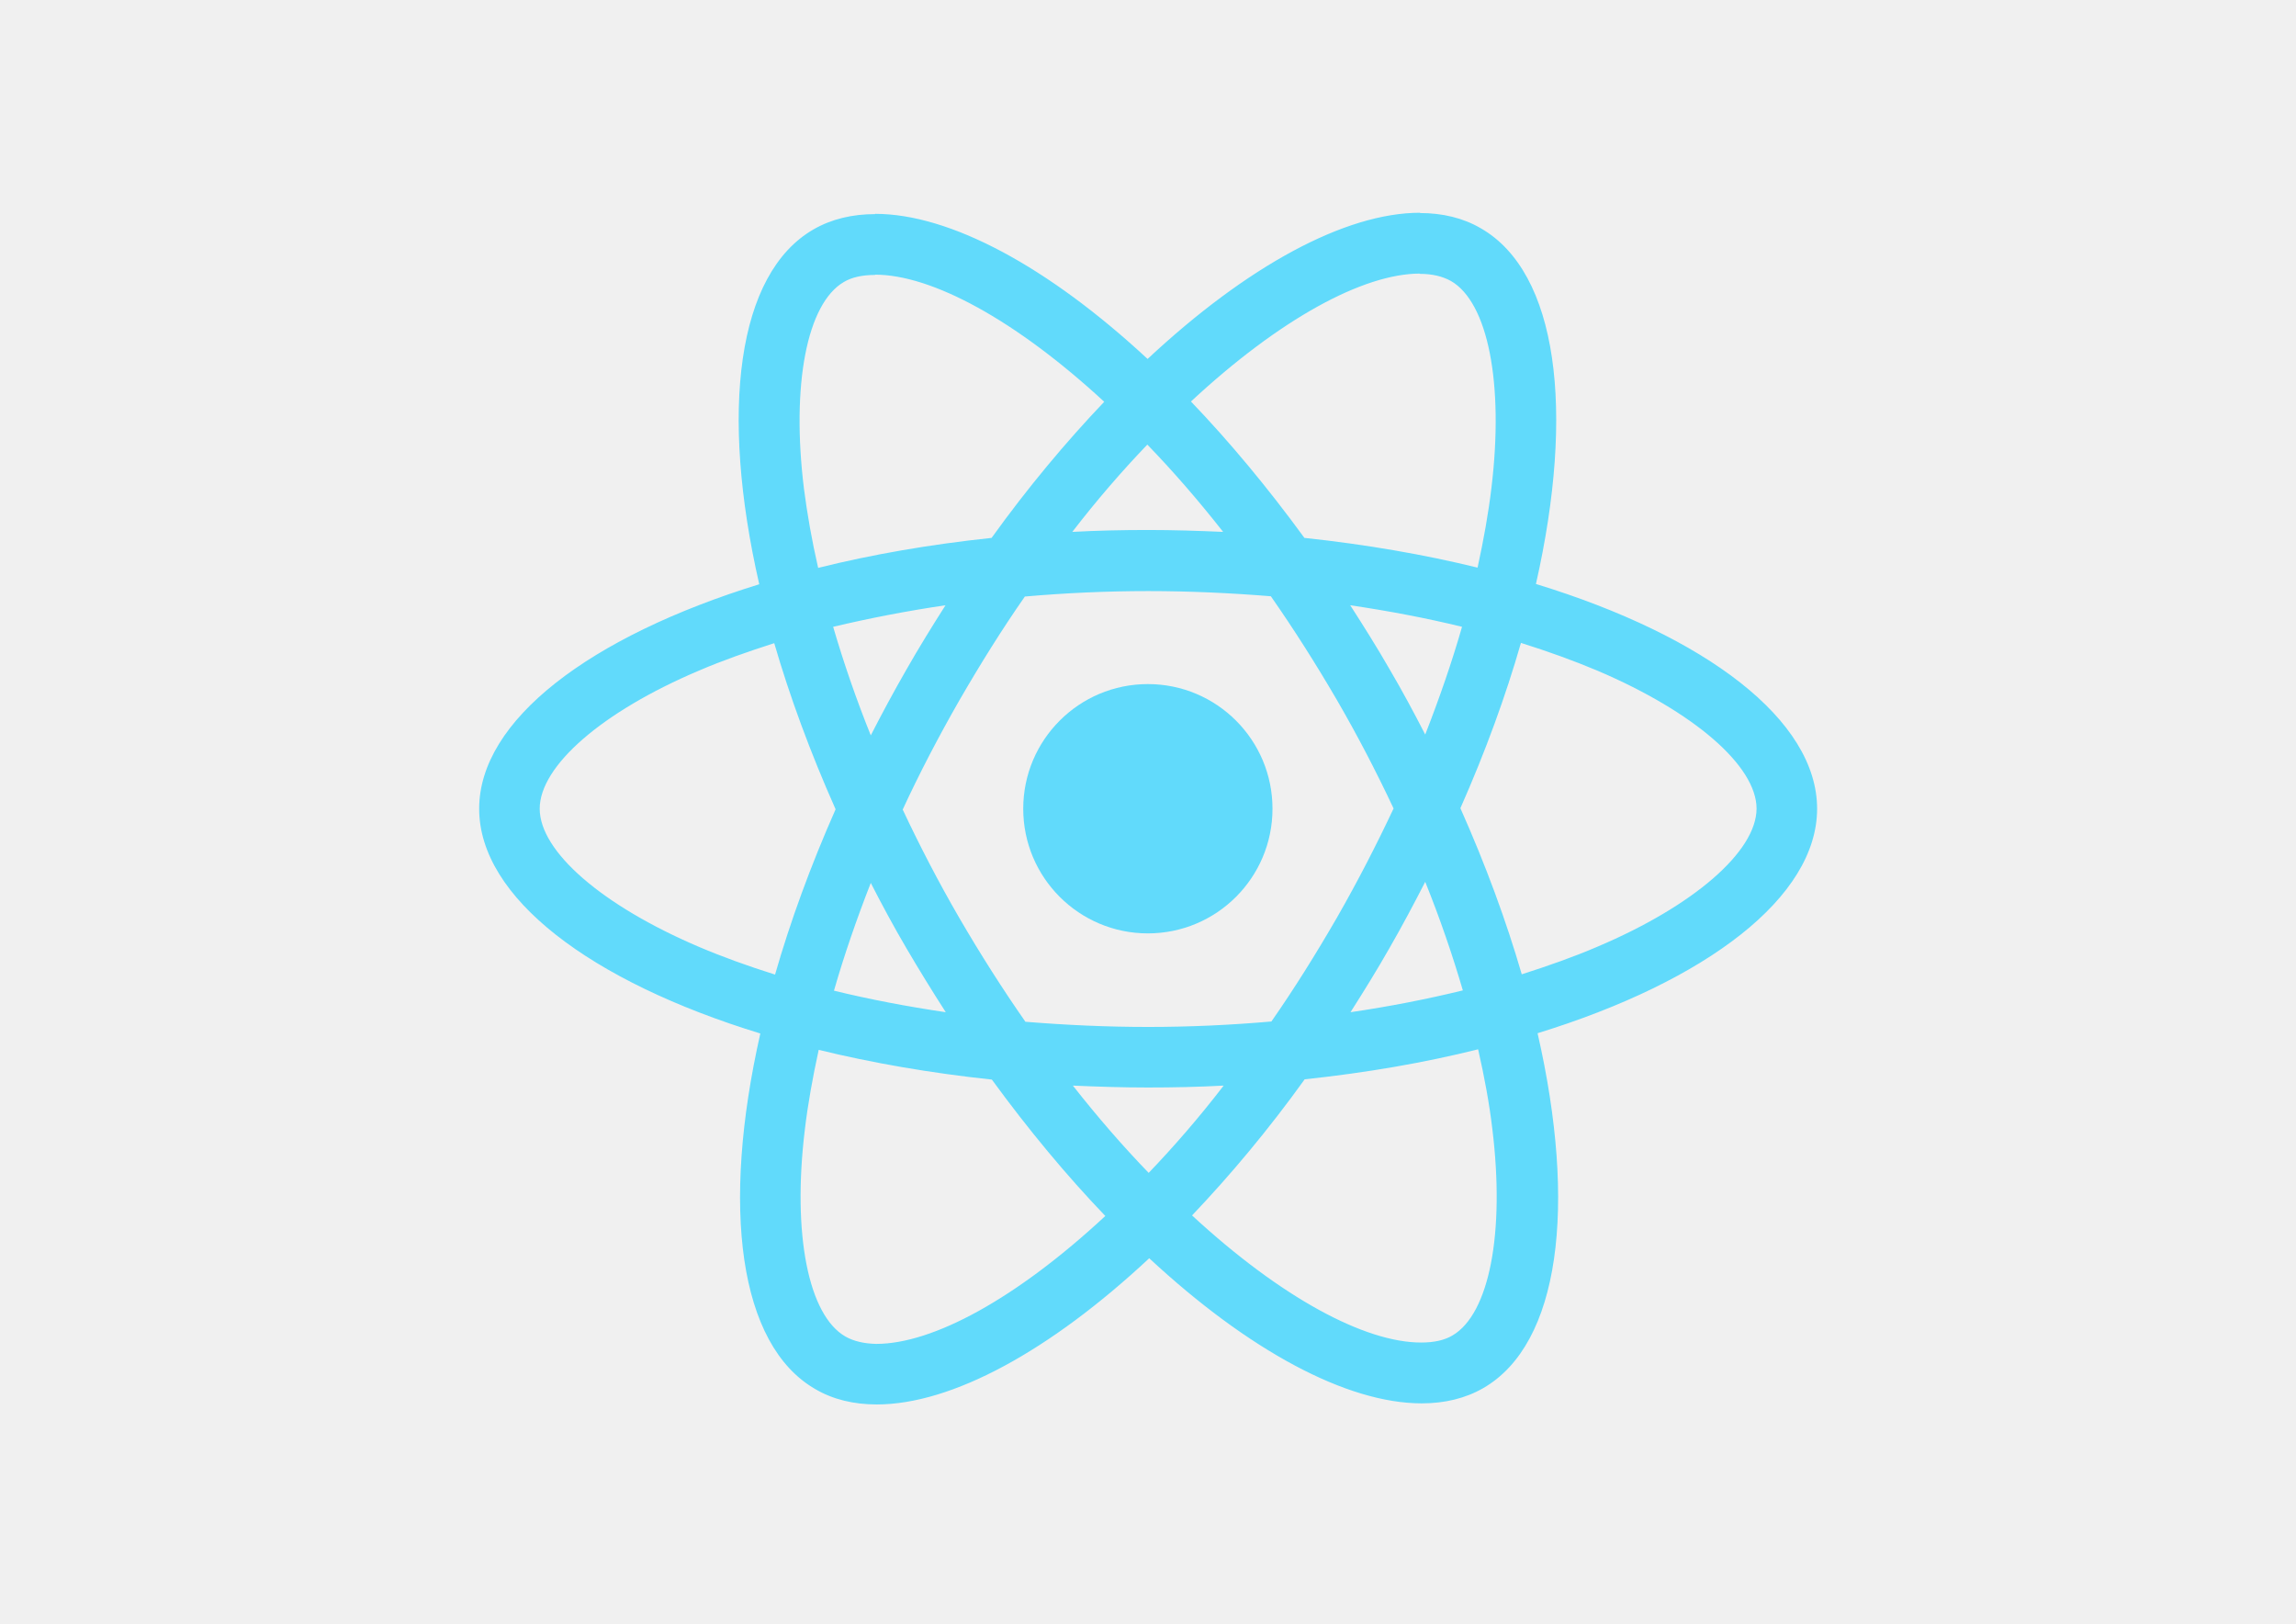
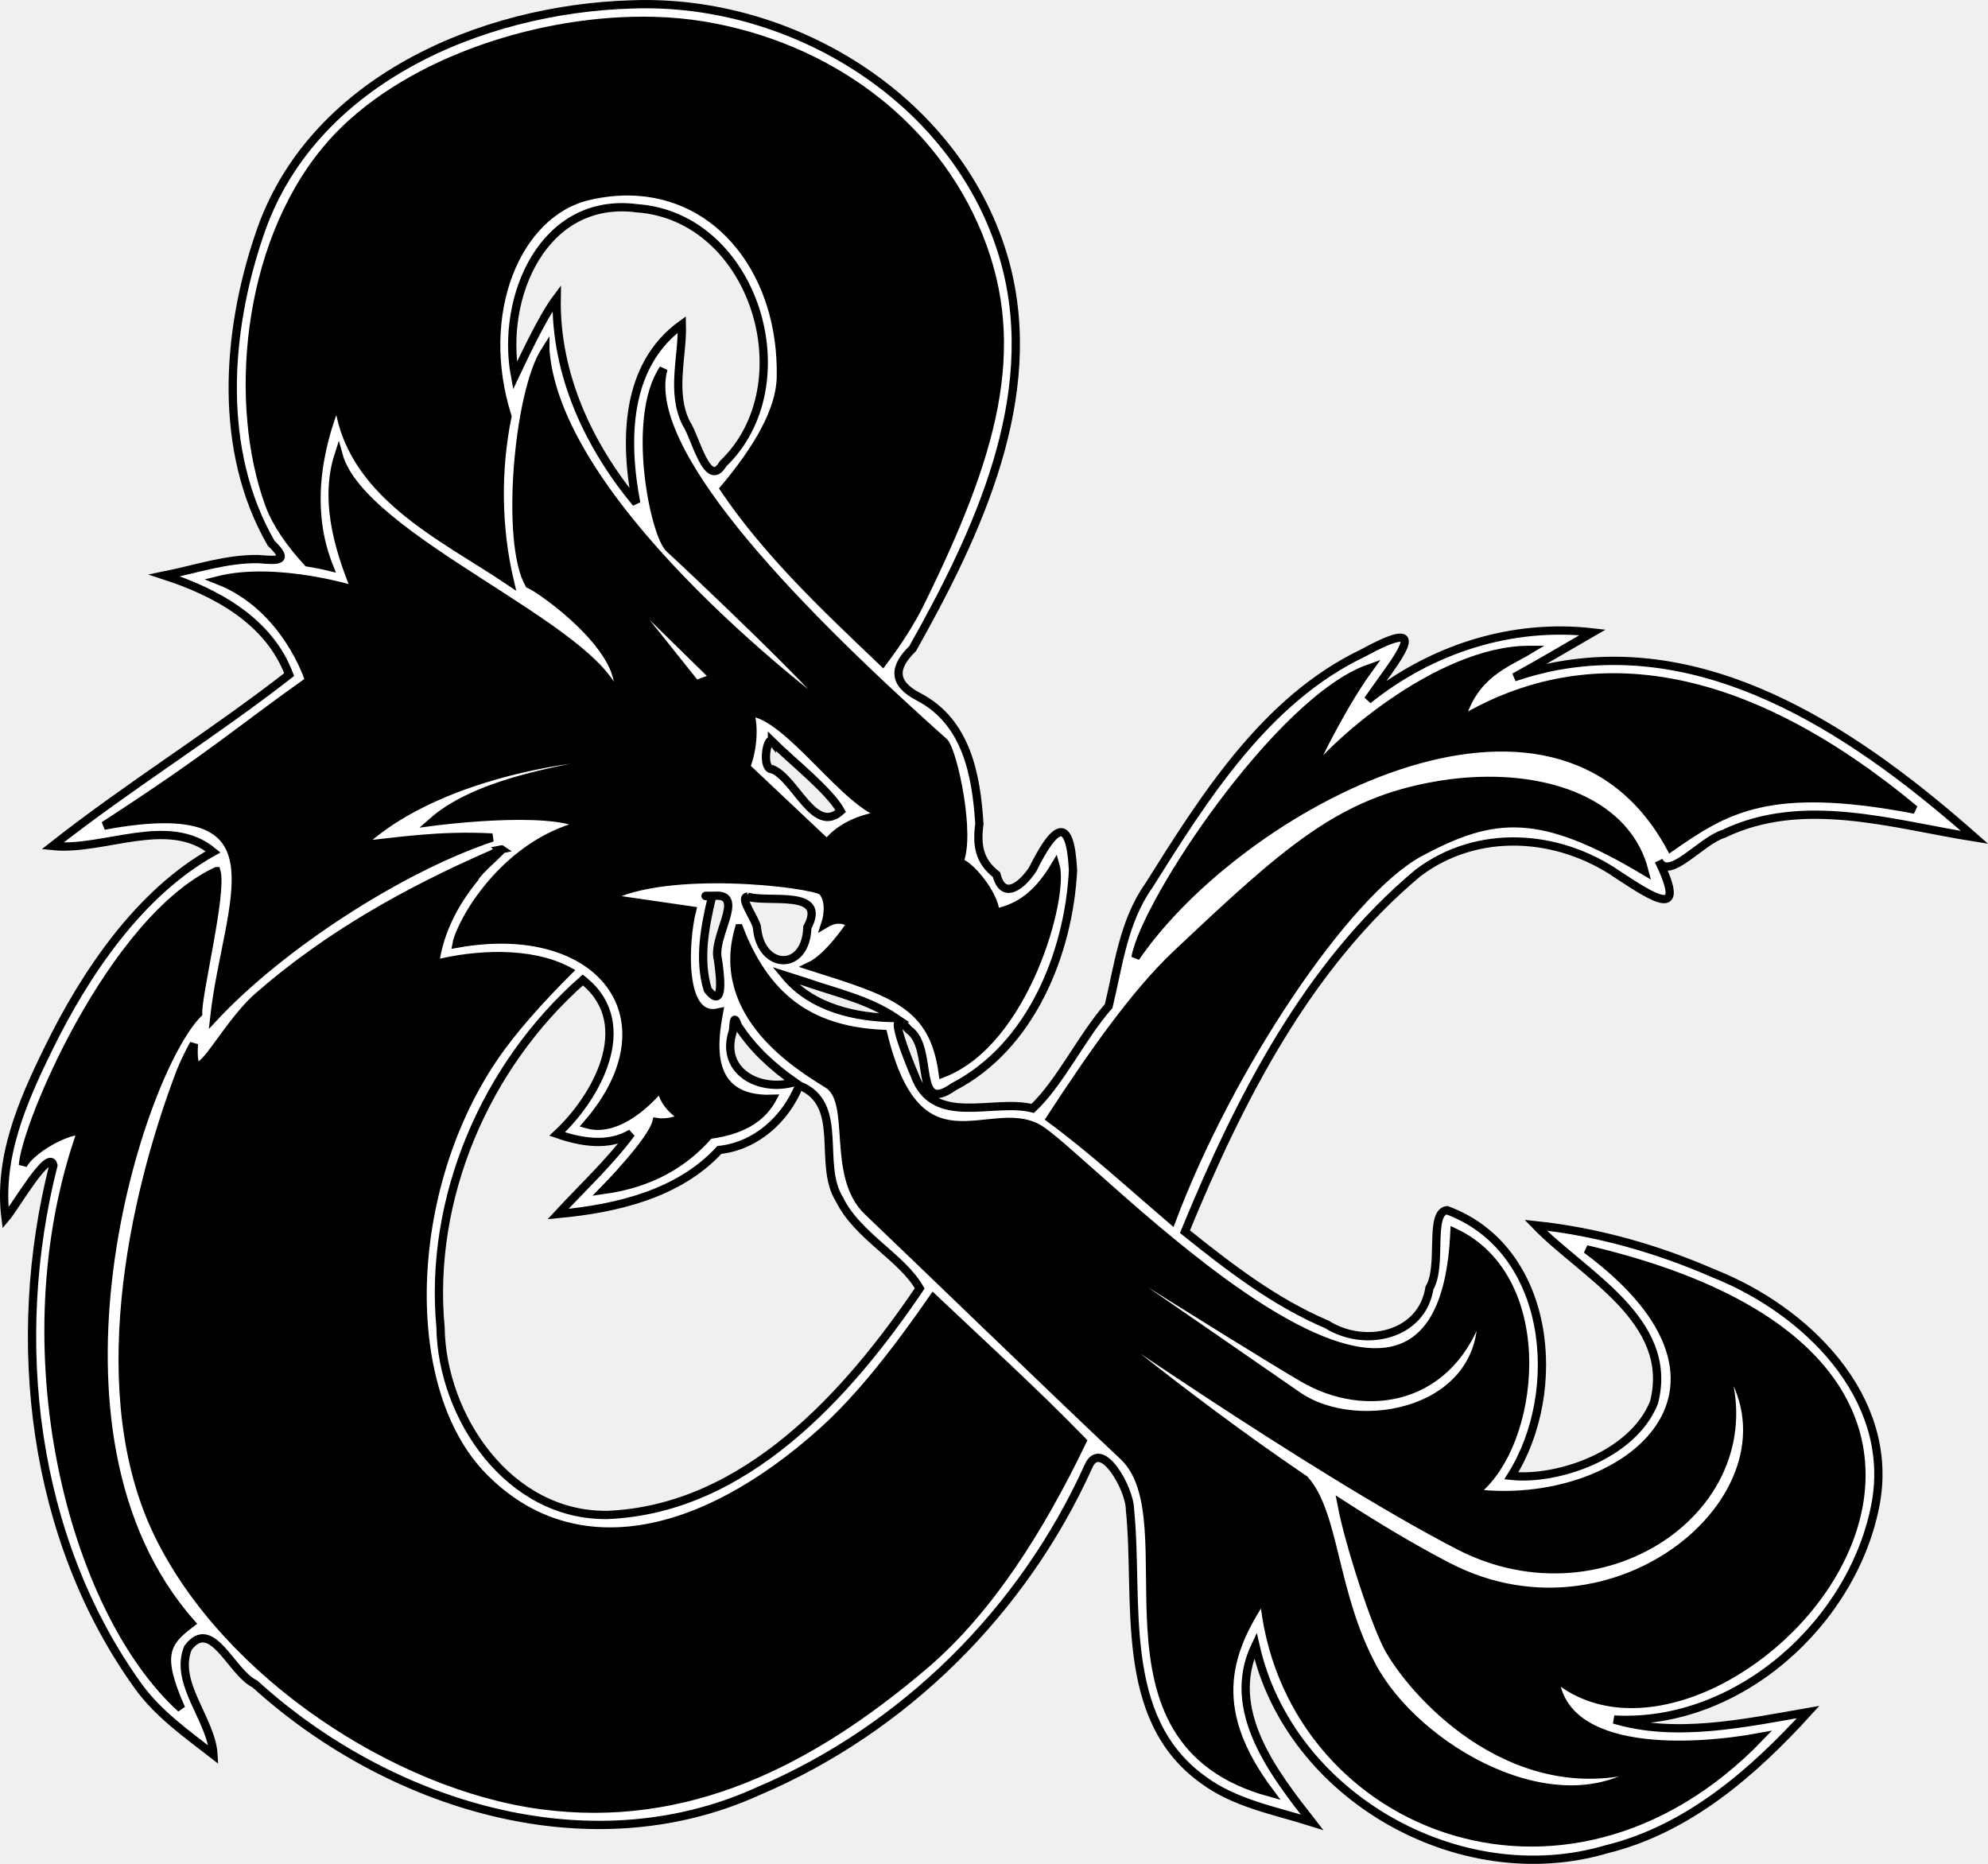
- <svg xmlns="http://www.w3.org/2000/svg" viewBox="0 0 841.9 595.3">
-   <g fill="#61DAFB">
-     <path d="M666.3 296.5c0-32.5-40.7-63.3-103.1-82.4 14.4-63.6 8-114.2-20.2-130.4-6.5-3.8-14.1-5.6-22.4-5.6v22.3c4.6 0 8.3.9 11.4 2.6 13.6 7.8 19.5 37.5 14.9 75.7-1.1 9.4-2.9 19.3-5.1 29.4-19.6-4.8-41-8.5-63.5-10.9-13.5-18.5-27.5-35.3-41.6-50 32.6-30.3 63.2-46.9 84-46.9V78c-27.5 0-63.5 19.6-99.9 53.6-36.4-33.8-72.4-53.2-99.9-53.2v22.3c20.7 0 51.4 16.5 84 46.6-14 14.7-28 31.4-41.3 49.9-22.6 2.4-44 6.1-63.6 11-2.3-10-4-19.7-5.2-29-4.7-38.2 1.1-67.9 14.6-75.8 3-1.8 6.9-2.6 11.5-2.6V78.5c-8.4 0-16 1.8-22.6 5.6-28.1 16.2-34.4 66.7-19.9 130.1-62.2 19.2-102.7 49.9-102.7 82.3 0 32.5 40.7 63.3 103.1 82.4-14.4 63.6-8 114.2 20.2 130.4 6.5 3.8 14.1 5.6 22.5 5.6 27.5 0 63.5-19.6 99.9-53.6 36.4 33.8 72.4 53.2 99.9 53.2 8.4 0 16-1.8 22.6-5.6 28.1-16.2 34.4-66.7 19.9-130.1 62-19.1 102.5-49.9 102.5-82.3zm-130.2-66.7c-3.7 12.9-8.3 26.2-13.5 39.5-4.1-8-8.4-16-13.1-24-4.6-8-9.5-15.8-14.4-23.4 14.2 2.1 27.9 4.7 41 7.9zm-45.8 106.5c-7.8 13.5-15.8 26.3-24.1 38.2-14.9 1.3-30 2-45.2 2-15.1 0-30.2-.7-45-1.9-8.3-11.9-16.4-24.6-24.2-38-7.6-13.1-14.5-26.4-20.8-39.8 6.2-13.4 13.2-26.8 20.7-39.9 7.8-13.5 15.8-26.3 24.1-38.2 14.9-1.3 30-2 45.2-2 15.1 0 30.2.7 45 1.9 8.3 11.9 16.4 24.6 24.2 38 7.6 13.1 14.5 26.4 20.8 39.8-6.3 13.4-13.2 26.8-20.7 39.9zm32.3-13c5.4 13.4 10 26.8 13.8 39.8-13.1 3.2-26.9 5.9-41.2 8 4.9-7.7 9.8-15.6 14.4-23.7 4.6-8 8.9-16.1 13-24.1zM421.2 430c-9.3-9.6-18.6-20.3-27.8-32 9 .4 18.2.7 27.5.7 9.4 0 18.7-.2 27.8-.7-9 11.7-18.3 22.4-27.5 32zm-74.4-58.9c-14.2-2.1-27.9-4.7-41-7.9 3.7-12.9 8.3-26.2 13.5-39.5 4.1 8 8.4 16 13.1 24 4.7 8 9.5 15.8 14.4 23.4zM420.7 163c9.3 9.6 18.6 20.3 27.8 32-9-.4-18.2-.7-27.5-.7-9.4 0-18.7.2-27.8.7 9-11.7 18.3-22.4 27.5-32zm-74 58.9c-4.9 7.7-9.8 15.6-14.4 23.7-4.6 8-8.9 16-13 24-5.4-13.4-10-26.8-13.8-39.8 13.1-3.1 26.9-5.8 41.2-7.9zm-90.5 125.2c-35.4-15.1-58.3-34.9-58.3-50.6 0-15.7 22.9-35.6 58.3-50.6 8.6-3.7 18-7 27.7-10.1 5.7 19.6 13.2 40 22.5 60.9-9.2 20.8-16.6 41.1-22.2 60.6-9.9-3.1-19.3-6.5-28-10.2zM310 490c-13.6-7.8-19.5-37.5-14.9-75.7 1.1-9.4 2.9-19.3 5.1-29.4 19.6 4.8 41 8.5 63.5 10.9 13.5 18.5 27.5 35.3 41.6 50-32.6 30.3-63.2 46.9-84 46.9-4.5-.1-8.3-1-11.3-2.7zm237.2-76.2c4.7 38.2-1.1 67.9-14.6 75.8-3 1.8-6.9 2.6-11.5 2.6-20.7 0-51.4-16.5-84-46.6 14-14.7 28-31.4 41.3-49.9 22.6-2.4 44-6.1 63.6-11 2.3 10.1 4.1 19.8 5.2 29.1zm38.5-66.7c-8.6 3.7-18 7-27.7 10.1-5.7-19.6-13.2-40-22.5-60.9 9.2-20.8 16.6-41.1 22.2-60.6 9.9 3.1 19.3 6.5 28.1 10.2 35.4 15.1 58.3 34.9 58.3 50.6-.1 15.7-23 35.6-58.4 50.6zM320.8 78.4z" />
-     <circle cx="420.9" cy="296.5" r="45.7" />
-     <path d="M520.5 78.1z" />
+ <svg xmlns="http://www.w3.org/2000/svg" width="67.859mm" height="63.622mm" viewBox="0 0 240.446 225.431" id="svg6026" version="1.1">
+   <defs id="defs6028" />
+   <g id="layer1" transform="translate(371.6515,-919.6465)">
+     <path style="display:inline;fill:#ffffff;fill-opacity:1;fill-rule:evenodd;stroke:#000000;stroke-width:1px;stroke-linecap:butt;stroke-linejoin:miter;stroke-opacity:1" d="m -295.245,920.179 c -18.282,0.534 -38.87,9.305 -45.045,27.902 -4.025,11.851 -5.013,26.082 1.429,37.258 2.348,2.267 0.788,2.111 -1.564,1.924 -3.873,-0.054 -7.582,1.228 -11.338,1.982 6.249,2.035 12.642,5.483 15.086,11.99 -9.34,7.279 -19.359,13.439 -28.625,20.732 6.235,0.647 14.029,-3.782 19.428,0.705 -8.845,4.92 -15.44,14.594 -19.969,23.902 -3.113,6.355 -6.062,13.136 -5.135,20.414 1.138,-1.327 5.306,-8.618 5.784,-6.404 -5.358,21.096 -2.602,45.193 10.329,63.088 2.431,3.325 5.821,5.706 9.035,8.205 -0.237,-4.262 -4.829,-8.695 -3.086,-12.93 2.888,-3.832 5.206,2.985 8.103,4.372 16.016,14.571 40.273,22.316 60.832,12.975 17.686,-7.499 32.067,-21.791 39.966,-39.282 1.52,-3.503 5.033,2.682 5.031,5.218 1.123,10.954 -1.567,25.169 8.814,32.645 3.856,2.89 8.713,3.745 13.201,5.162 -4.595,-5.892 -10.597,-13.514 -6.84,-21.379 4.088,18.228 24.682,29.924 42.49,24.639 9.829,-2.412 17.71,-9.28 24.357,-16.588 -7.635,1.334 -16.07,3.15 -23.467,0.906 14.994,0.861 29.054,-11.805 31.668,-26.273 2.241,-12.812 -8.555,-23.29 -19.555,-27.652 -6.864,-2.999 -14.149,-5.08 -21.607,-5.863 5.739,5.946 16.873,11.472 14.326,21.432 -2.589,6.507 -11.852,9.465 -17.264,8.883 6.455,-10.229 4.861,-27.466 -7.785,-32.13 -2.205,0.272 -0.519,6.778 -2.111,9.396 -0.915,5.831 -7.856,7.284 -12.391,4.428 -6.339,-2.693 -11.85,-6.943 -17.184,-11.225 6.573,-15.994 14.794,-32.217 28.217,-43.412 7.173,-5.395 16.902,-4.742 24.115,0.219 4.352,2.859 8.507,5.597 4.955,-1.678 1.241,2.523 5.089,-2.401 7.873,-3.25 9.611,-4.627 20.459,-1.134 30.344,0.434 -13.649,-12.051 -31.106,-24.194 -50.332,-20.76 -1.799,0.32 -3.677,0.831 -5.342,1.393 3.189,-1.744 6.306,-3.616 9.457,-5.428 -9.8,-1.124 -19.542,2.038 -27.162,8.172 3.304,-4.785 8.366,-10.551 -0.557,-5.689 -11.802,5.617 -19.208,17.425 -25.936,28.144 -3.082,4.337 -3.692,9.765 -4.861,14.568 -3.324,3.811 -5.863,9.251 -9.18,12.375 -4.84,-1.217 -12.048,2.341 -14.305,-4.066 -0.641,-1.487 -3.746,-9.013 -0.682,-5.428 3.101,2.113 0.475,10.4 5.398,6.891 9.36,-4.829 13.94,-16.134 14.459,-26.182 -0.354,-6.877 -2.274,-5.36 -4.883,-0.111 -1.296,1.94 -3.558,3.8 -4.373,0.633 -2.13,-1.669 -2.409,-3.578 -2.07,-6.16 -0.375,-5.855 -1.527,-12.317 -7.326,-15.337 -3.215,-1.667 -3.062,-3.596 -0.743,-5.85 7.819,-13.919 15.611,-30.377 11.191,-46.666 -5.341,-19.462 -25.5,-32.002 -45.176,-31.242 z m 0.625,24.652 c 14.246,1.008 20.455,21.279 10.416,30.908 -1.889,3.227 -3.332,-3.294 -4.469,-4.928 -1.846,-3.78 -0.407,-7.951 -0.51,-11.928 -6.904,4.987 -6.96,14.092 -5.518,21.605 -5.779,-6.981 -9.774,-15.55 -9.623,-24.775 -1.823,2.425 -4.338,7.912 -5.041,9.383 -1.759,-9.55 3.44,-21.723 14.744,-20.266 z m 16.338,64.478 c 2.603,2.553 6.997,6.016 8.318,8.436 -3.196,2.885 -5.429,-3.86 -8.253,-5.059 -1.401,0.044 -0.642,-4.085 -0.065,-3.376 z m -6.881,18.668 c 3.736,-0.225 -0.392,4.972 0.338,7.719 0.256,1.673 0.858,6.306 -1.227,3.656 -1.119,-3.667 -0.345,-7.615 0.516,-11.252 -1.987,-0.174 0.333,-0.086 0.373,-0.123 z m 3.93,0.105 c 2.339,0.816 9.764,-0.989 7.232,3.715 -0.162,5.388 -5.555,5.158 -6.083,0.18 0.046,-0.9 -2.265,-3.804 -1.148,-3.894 z m 6.947,10.312 c 3.71,1.29 7.685,2.158 10.984,4.385 -4.872,-0.045 -10.161,-1.223 -13.406,-5.16 z m -26.594,0 c 6.221,5.266 1.364,13.992 -3.383,18.402 2.867,0.993 6.221,1.592 8.963,-0.088 -2.624,3.537 -5.871,6.545 -8.854,9.768 7.041,-0.656 14.561,-2.392 19.51,-7.748 4.454,-0.487 8.016,-3.738 9.66,-7.803 5.621,2.259 2.139,9.494 4.877,13.805 2.154,4.394 7.544,6.968 9.695,10.74 -8.697,12.851 -21.101,26.698 -37.729,27.4 -11.989,0.194 -20.081,-11.903 -20.229,-22.691 -1.455,-15.539 5.364,-31.603 17.213,-42.01 l 0.275,0.225 z m 18.457,5.269 c 1.753,2.757 4.207,5 6.867,6.863 -4.156,1.257 -9.036,-1.261 -7.48,-6.086 0.152,-0.332 0.025,-2.558 0.613,-0.777 z" id="path4655-1-5-4" />
+     <path style="display:inline;fill:#000000;fill-opacity:1;fill-rule:evenodd;stroke:#000000;stroke-width:1px;stroke-linecap:butt;stroke-linejoin:miter;stroke-opacity:1" d="m -295.22,922.179 c -13.61,0.348 -29.088,5.98 -37.064,15.684 -9.724,11.829 -11.19,30.807 -6.801,42.787 0.865,2.361 2.543,4.731 4.643,7.021 0.87,0.135 1.738,0.305 2.6,0.516 -2.652,-6.609 -1.561,-13.88 1.084,-20.303 1.087,11.443 12.687,16.625 20.766,22.086 -1.519,-6.434 -1.622,-13.377 -0.287,-19.959 -3.943,-12.482 1.108,-24.634 9.812,-26.662 1.716,-0.4 3.373,-0.578 4.955,-0.557 11.078,0.151 18.579,10.103 18.303,22.498 -0.089,3.997 -2.784,8.602 -6.859,13.467 5.275,7.81 12.339,14.445 19.188,20.975 1.84,-2.442 3.4,-4.859 4.566,-7.234 8.726,-17.766 12.534,-30.682 7.021,-44.322 -5.513,-13.641 -18.305,-22.983 -33.352,-25.451 -1.881,-0.309 -3.851,-0.488 -5.881,-0.543 -0.888,-0.024 -1.786,-0.025 -2.693,-0.002 z m -10.471,39.832 c -3.36,5.227 -4.852,23.333 -1.959,28.279 1.4,0.56 12.319,8.214 10.639,13.815 -2.333,-8.494 -30.893,-19.227 -33.693,-29.4 -1.96,6.067 0.559,12.601 2.053,16.334 0,0 -9.52,-2.988 -16.613,-1.215 8.307,3.267 11.014,12.135 11.014,12.135 -8.276,5.849 -11.642,9.003 -24.826,17.547 22.851,-4.24 14.9,9.205 13.346,23.146 8.027,-8.587 22.421,-17.98 33.621,-21.713 -6.455,-0.346 -11.537,0.504 -15.971,0.943 6.907,-6.627 20.618,-10.87 34.898,-11.15 -6.72,1.493 -19.829,2.701 -26.176,8.301 0,0 13.948,-1.861 18.148,0.379 -9.52,2.333 -14.746,11.853 -15.213,14.373 17.547,-3.173 26.787,9.146 15.773,21.84 3.92,1.12 7.932,-3.266 8.959,-4.572 0.093,1.493 1.214,2.892 2.707,3.732 0,0 -1.588,0.841 -3.268,0.561 -0.56,2.333 -6.346,8.213 -6.346,8.213 5.647,-0.793 9.707,-3.172 12.729,-6.66 4.608,-0.595 6.592,-2.487 7.619,-4.354 -8.4,0.28 -7.001,-7.373 -6.441,-10.453 -4.76,1.12 -4.199,-8.587 -3.266,-12.32 l -10.268,-1.492 c 7,-3.92 24.641,-1.867 26.041,-0.84 1.213,1.4 0.373,3.92 0.373,3.92 1.867,-1.12 3.08,0 3.08,0 0,0 -2.614,4.013 -4.947,5.133 9.987,3.173 14.935,4.574 16.055,12.975 9.987,-3.827 14.747,-21.375 13.627,-25.201 -2.053,3.453 -4.201,5.134 -7.281,5.787 0,-2.24 -3.36,-6.16 -4.387,-6.066 1.493,-3.267 -0.653,-13.254 -1.773,-14.56 -19.88,-17.734 -36.586,-35.747 -33.973,-45.174 -4.013,5.973 -1.09,20.098 0.746,21.746 1.837,1.648 20.254,19.04 19.881,20.066 0,0 -33.415,-24.546 -34.908,-44.053 z m 7.094,26.506 13.348,13.068 -2.24,0.84 -11.107,-13.908 z m 111.922,9.727 c -11.064,0 -24.362,11.867 -27.113,16.109 0,0 3.84,-8.542 7.738,-13.873 -10.892,3.841 -27.115,28.319 -28.262,34.969 12.472,-18.217 50.714,-39.193 64.721,-13.301 6.592,-4.586 11.865,-7.968 29.521,-4.586 -24.822,-20.637 -43.164,-17.828 -54.916,-10.777 1.605,-5.618 5.444,-6.821 8.311,-8.541 z m -94.281,7.541 c 4.667,0.28 11.852,11.574 16.426,12.414 -5.227,0.56 -7.092,3.453 -7.092,3.453 l -9.801,-9.24 c 0.84,-2.147 1.027,-4.854 0.467,-6.627 z m 89.357,8.303 c -2.091,0 -4.244,0.196 -6.402,0.572 -11.509,2.009 -17.864,7.646 -31.377,20.404 -4.971,4.694 -10.054,11.937 -15.238,19.877 5.097,3.759 9.825,8.105 14.686,12.266 6.94,-18.473 21.122,-39.657 29.955,-44.43 9.06,-4.895 14.7,-5.265 27.207,2.195 -1.896,-7.37 -9.771,-10.898 -18.83,-10.885 z m -119.438,8.275 c -0.116,0.024 -0.435,0.195 -1.039,0.568 -10.154,4.427 -19.898,9.835 -28.377,17.262 -4.461,3.907 -8.176,12.782 -7.748,5.707 -0.642,1.176 -1.196,2.321 -1.637,3.426 -5.898,15.535 -10.878,39.076 -2.633,55.951 8.245,16.875 28.792,30.361 46.297,32.693 17.505,2.333 32.408,-5.08 46.297,-16.895 7.817,-6.649 14.019,-16.473 19.146,-27.142 -5.779,-5.951 -11.985,-11.573 -18.045,-17.309 -4.405,6.358 -8.87,12.09 -13.389,16.146 -14.927,13.401 -30.382,16.33 -41.031,5.486 -10.649,-10.843 -9.54,-36.074 2.195,-52.002 2.157,-2.928 4.947,-5.998 8.105,-9.166 -4.618,-2.471 -11.34,-2.057 -16.146,-0.838 0.49,-3.878 2.341,-7.411 4.791,-10.4 0.414,-0.941 3.717,-3.594 3.213,-3.488 z m -34.443,2.648 c -12.694,5.973 -23.118,30.8 -23.398,35.56 0.747,-1.587 4.667,-4.106 7.094,-4.199 -9.333,26.227 -1.121,57.961 12.039,69.908 -2.893,-6.533 -1.865,-7.987 1.215,-10.32 -20.44,-23.147 -6.254,-66.641 0.84,-73.734 -0.093,-2.328 2.956,-14.545 2.211,-17.215 z m 63.217,6.906 c -3.08,10.547 7.336,16.742 10.732,18.855 3.397,2.113 0.264,11.046 4.854,15.398 4.59,4.353 22.574,21.773 30.895,29.588 8.321,7.815 -5.133,34.44 17.734,40.693 -7.28,-9.707 -5.601,-16.52 -0.748,-23.707 2.427,27.44 36.215,41.722 60.016,16.988 -8.027,1.493 -23.801,2.426 -24.828,-7.281 19.694,16.894 70.467,-36.12 3.826,-51.707 23.054,17.08 4.293,31.734 -13.627,29.494 7.56,-5.6 9.802,-25.853 -2.332,-31.547 -1.68,37.614 -44.525,-9.397 -50.402,-12.601 -5.877,-3.204 -14.491,5.956 -18.689,-11.396 -7.933,-0.373 -13.883,-3.537 -17.43,-12.777 z m 29.439,30.233 c 0,0 31.308,19.817 38.824,24.189 7.516,4.372 17.982,2.92 21.508,-8.594 1.058,12.721 -14.858,15.813 -22.209,10.711 -7.351,-5.102 -38.123,-26.307 -38.123,-26.307 z m 9.637,14.133 c 0,0 30.112,21.052 47.984,30.297 17.872,9.245 38.512,-5.384 31.719,-22.742 11.835,15.137 -11.909,36.247 -33.027,25.297 -4.199,-2.177 -8.57,-4.795 -12.885,-7.58 0.938,4.957 4.206,14.896 5.793,17.645 3.467,6.005 15.484,18.781 30.992,14.045 -10.721,7.868 -27.816,-2.15 -33.094,-12.09 -4.745,-8.936 -4.442,-18.34 -8.137,-22.541 -15.631,-10.588 -29.346,-22.33 -29.346,-22.33 z" id="path4655-1-5" />
  </g>
</svg>
